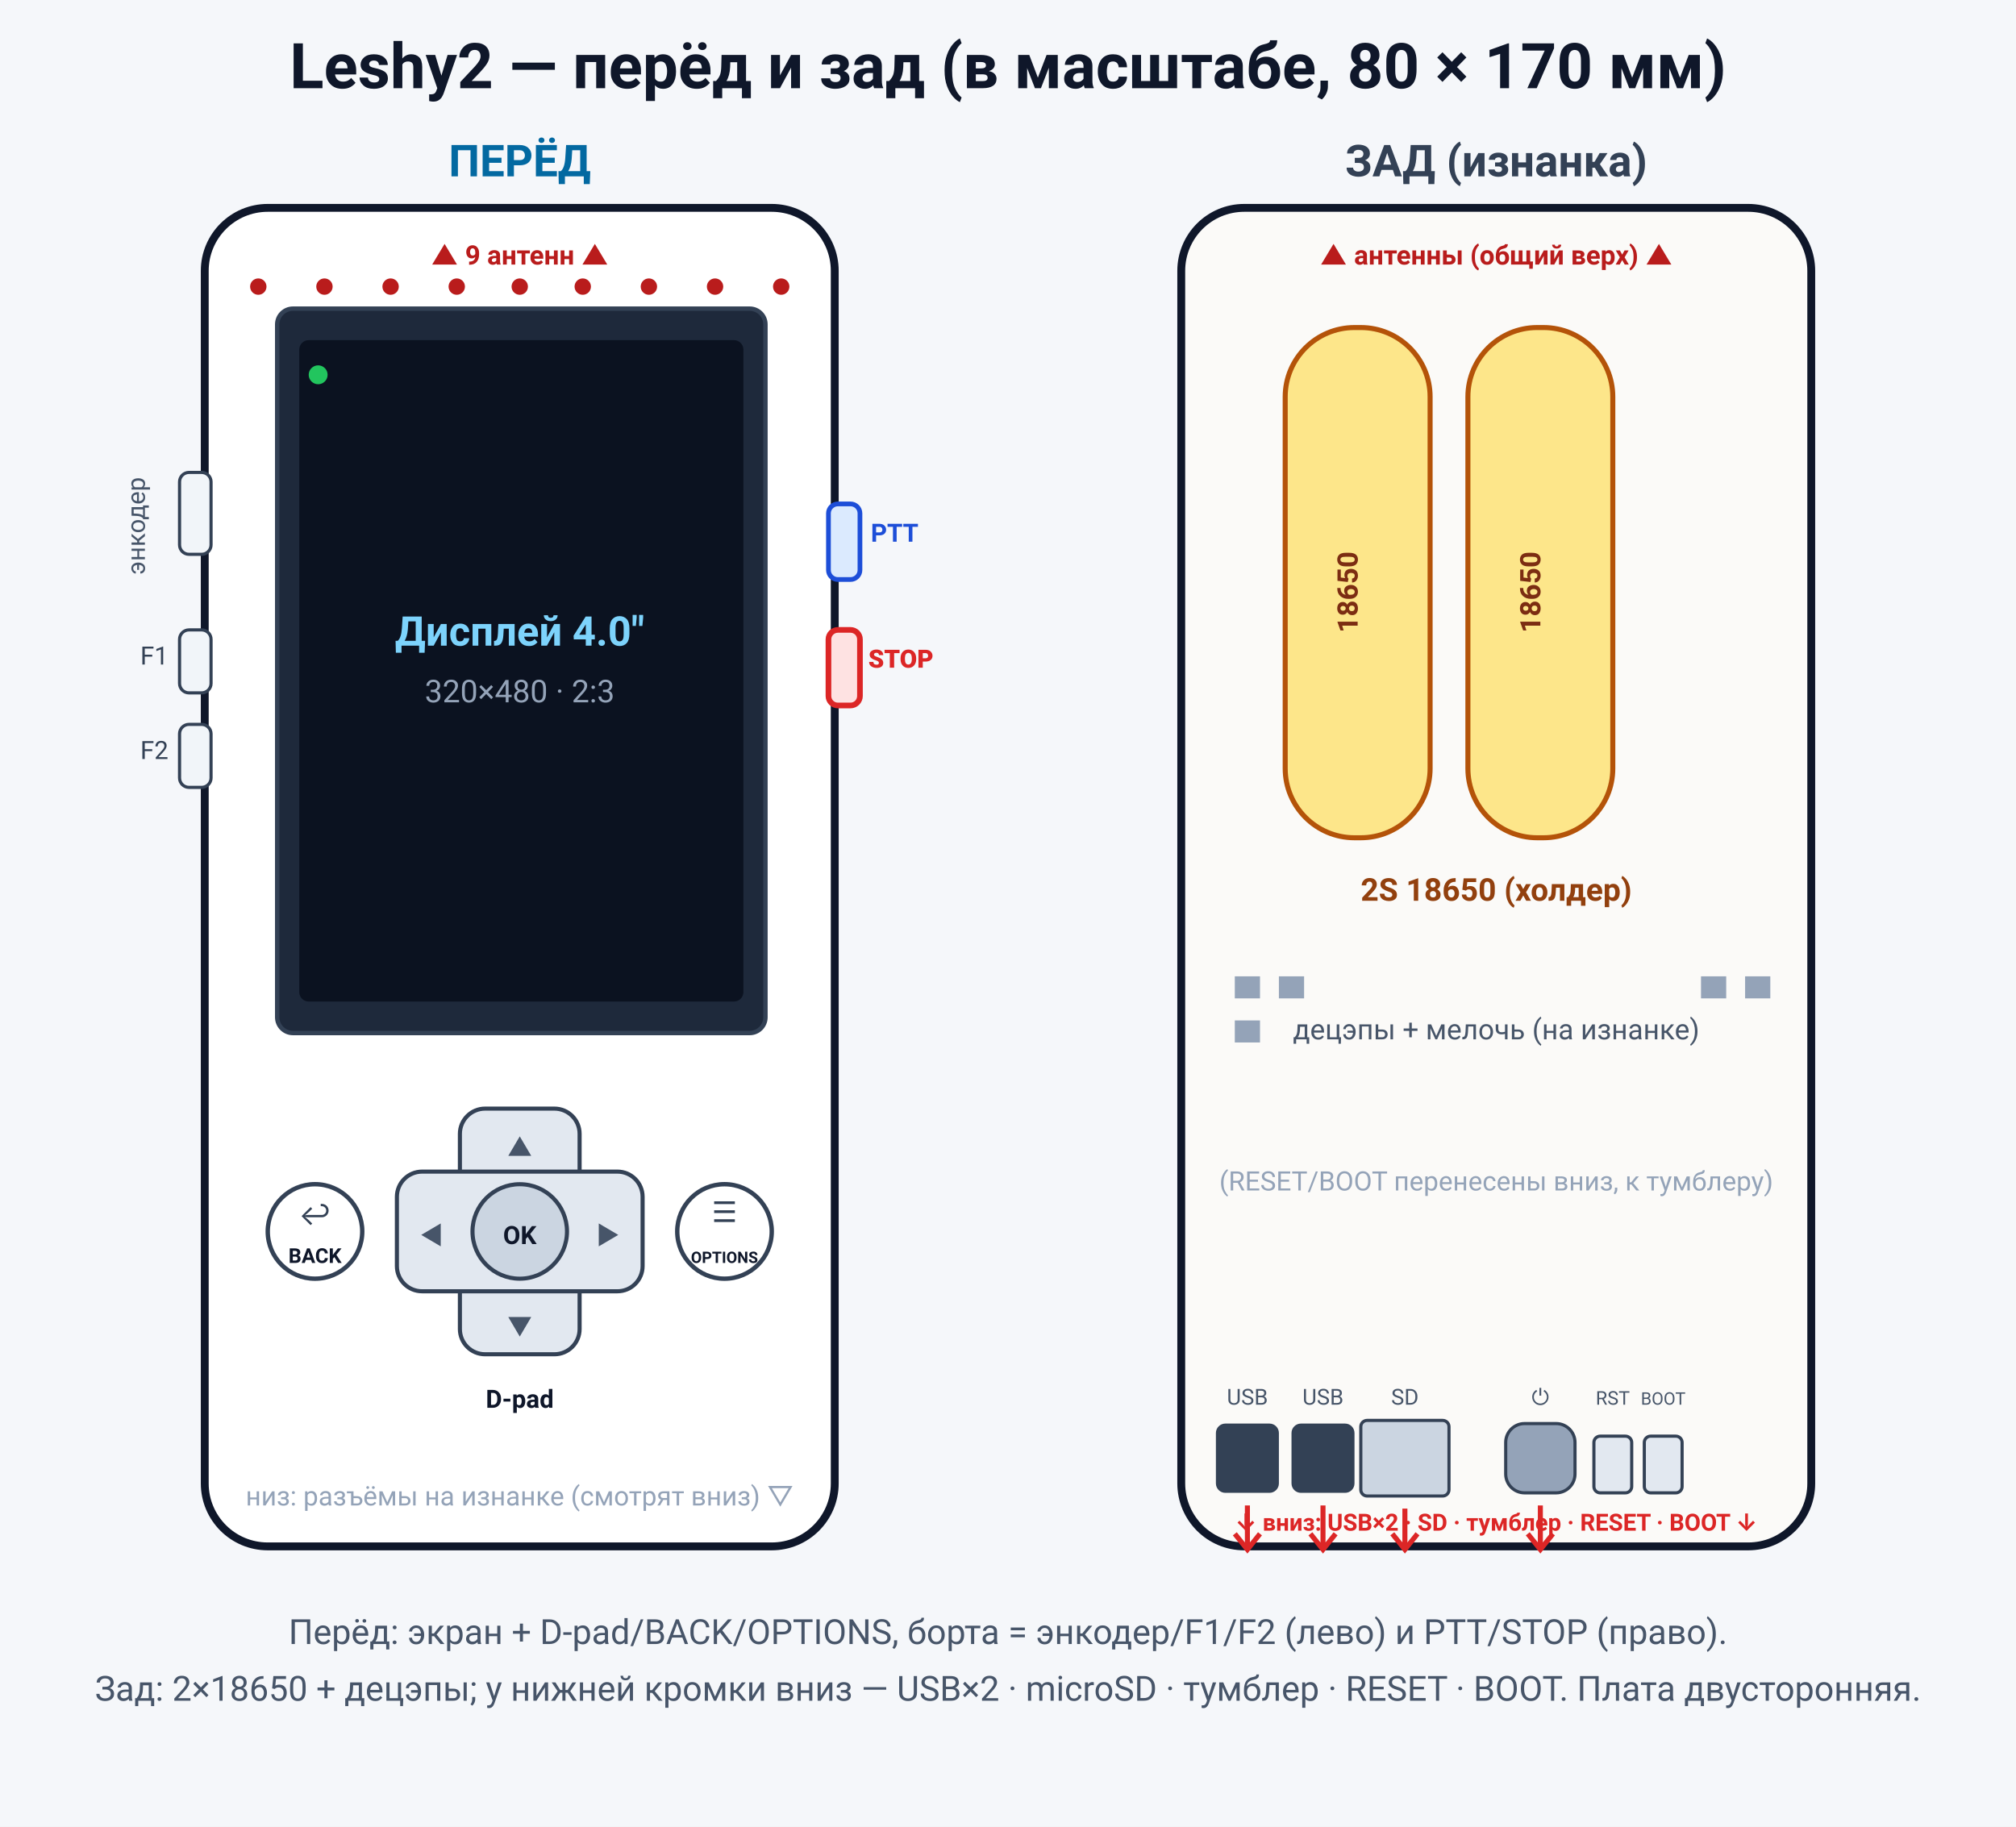
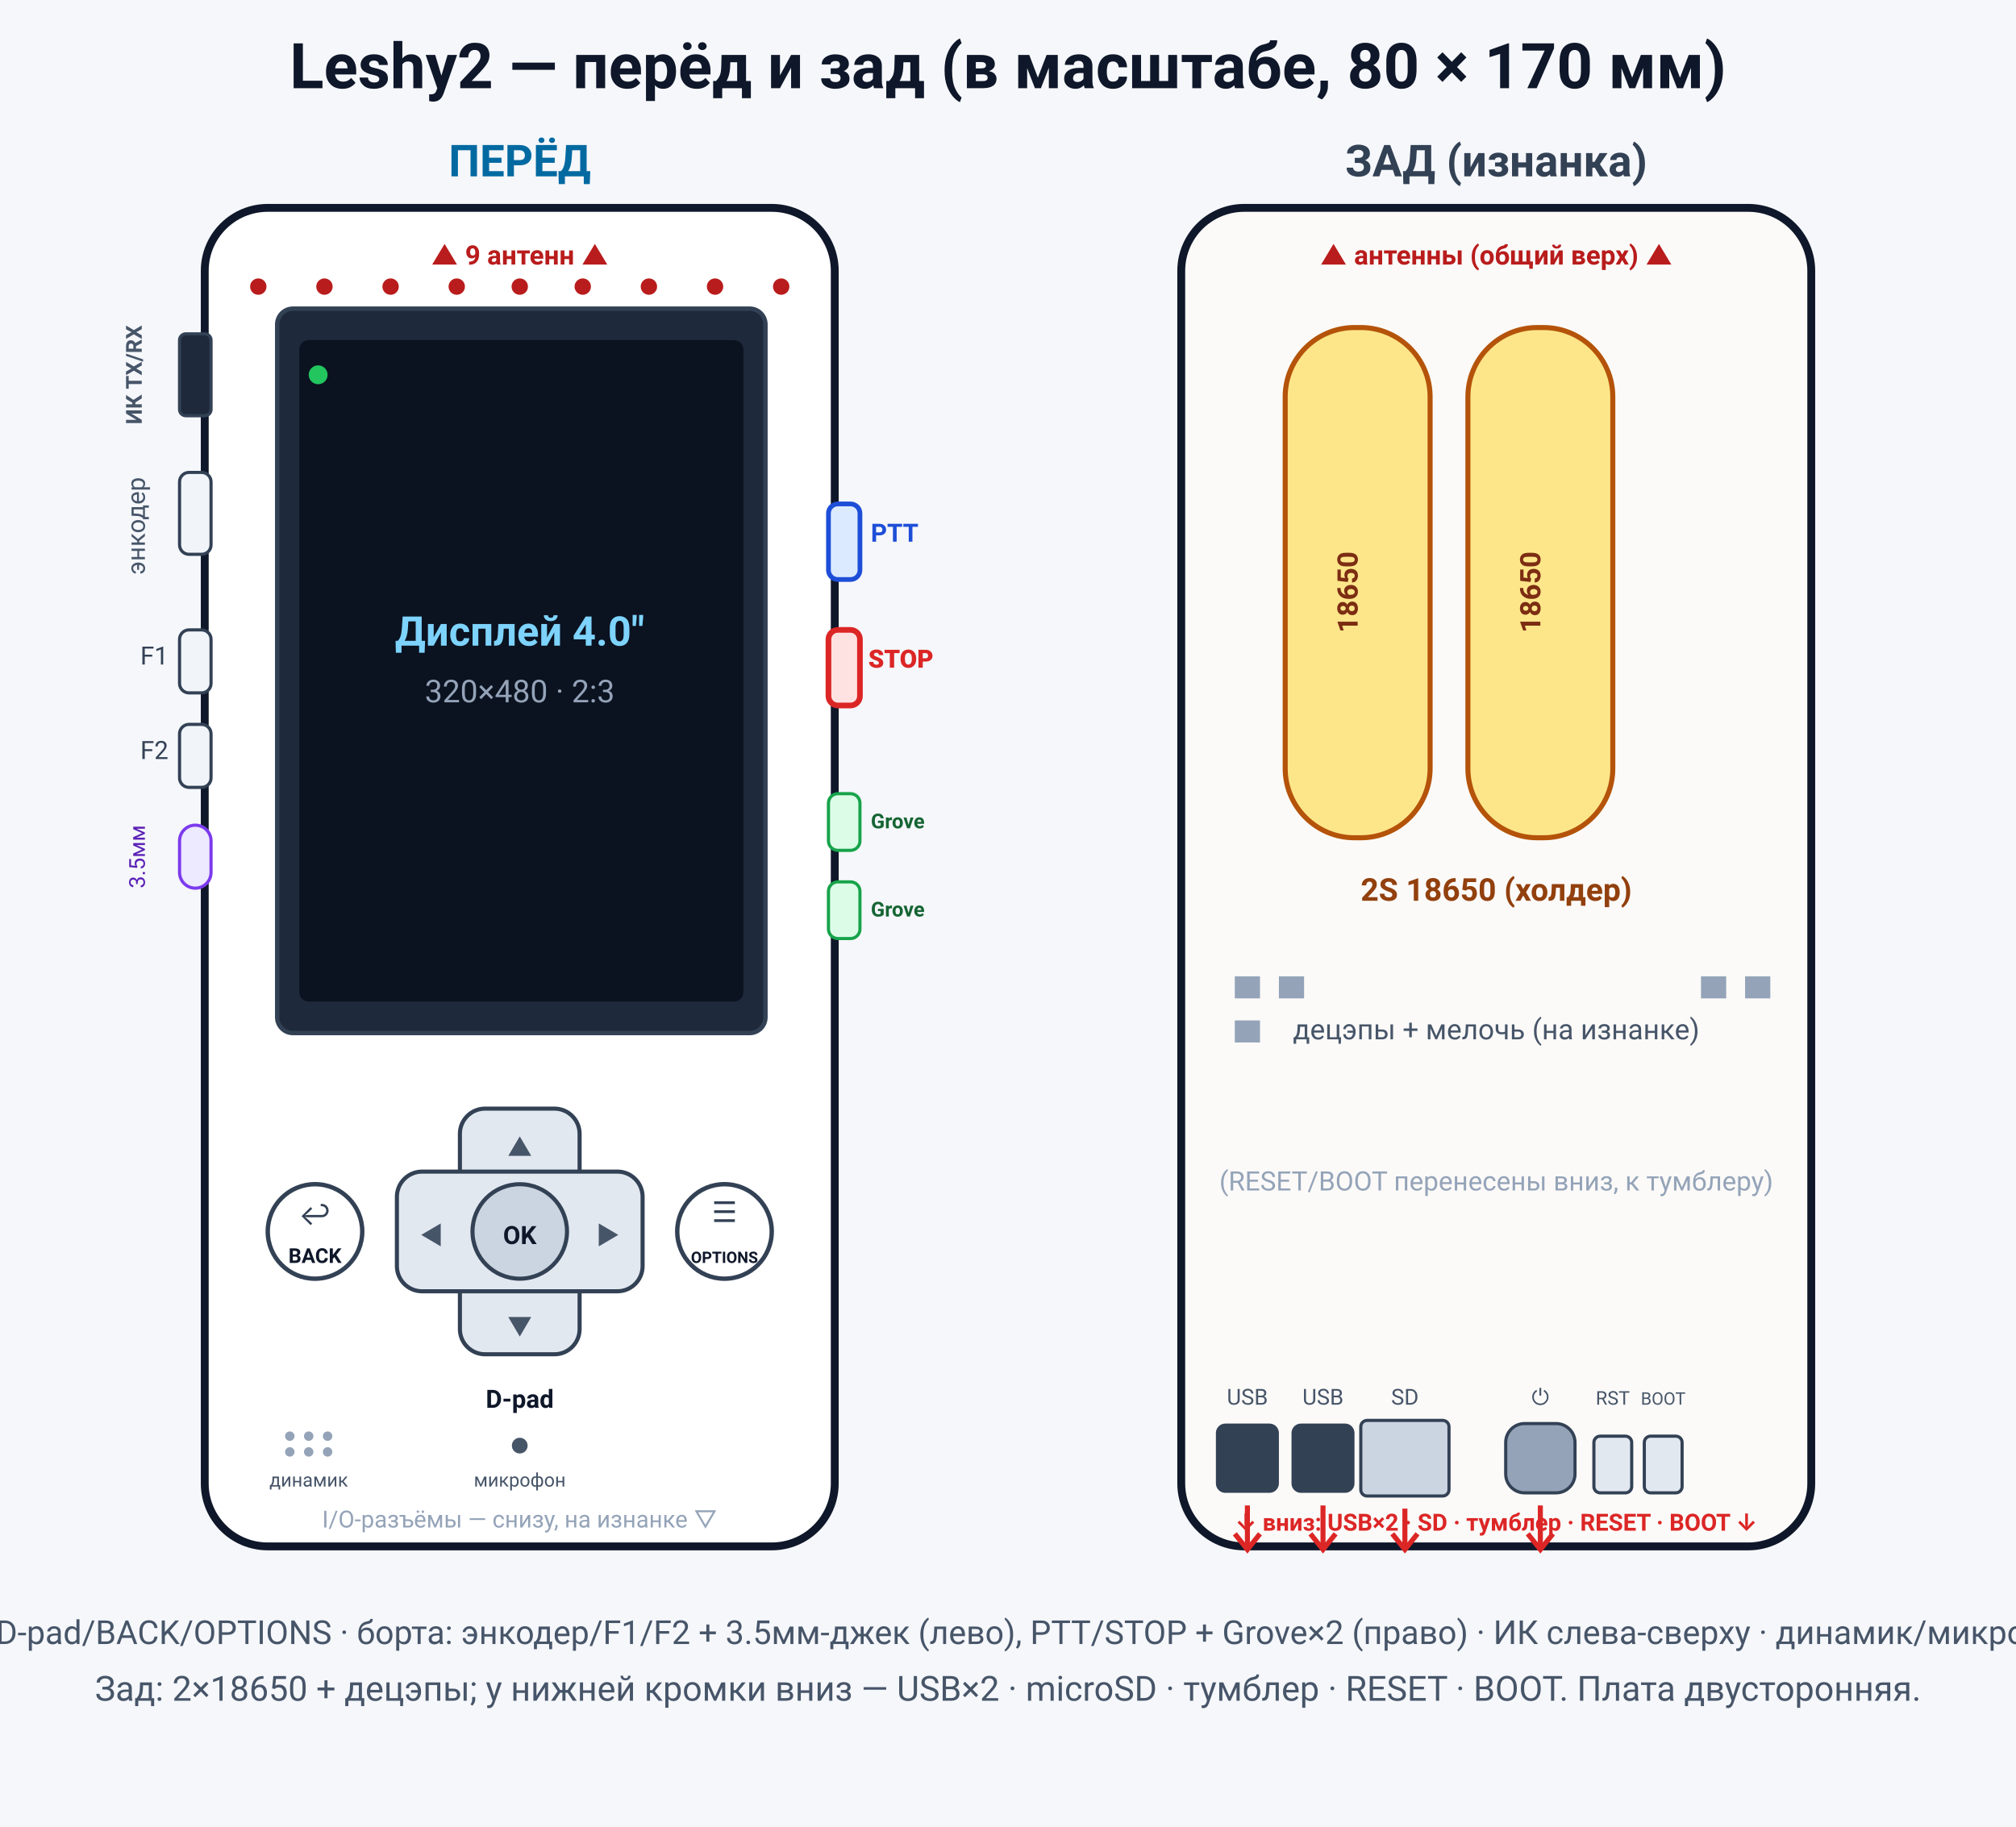
<svg xmlns="http://www.w3.org/2000/svg" viewBox="0 0 640 580" font-family="-apple-system,Segoe UI,Roboto,sans-serif">
  <rect width="640" height="580" fill="#f5f7fa" />
  <text x="320" y="28" text-anchor="middle" font-size="20" font-weight="700" fill="#0f172a">Leshy2 — перёд и зад (в масштабе, 80 × 170 мм)</text>
  <text x="165" y="56" text-anchor="middle" font-size="14" font-weight="700" fill="#0369a1">ПЕРЁД</text>
  <rect x="65" y="66" width="200" height="425" rx="20" fill="#ffffff" stroke="#0f172a" stroke-width="2.5" />
  <text x="165" y="84" text-anchor="middle" font-size="8.5" font-weight="600" fill="#b91c1c">▲ 9 антенн ▲</text>
  <g fill="#b91c1c">
    <circle cx="82" cy="91" r="2.6" />
    <circle cx="103" cy="91" r="2.6" />
    <circle cx="124" cy="91" r="2.6" />
    <circle cx="145" cy="91" r="2.6" />
    <circle cx="165" cy="91" r="2.6" />
    <circle cx="185" cy="91" r="2.6" />
    <circle cx="206" cy="91" r="2.6" />
    <circle cx="227" cy="91" r="2.6" />
    <circle cx="248" cy="91" r="2.6" />
  </g>
  <rect x="88" y="98" width="155" height="230" rx="5" fill="#1e293b" stroke="#334155" stroke-width="1.4" />
  <rect x="95" y="108" width="141" height="210" rx="3" fill="#0b1220" />
  <text x="165" y="205" text-anchor="middle" font-size="13" font-weight="700" fill="#7dd3fc">Дисплей 4.0″</text>
  <text x="165" y="223" text-anchor="middle" font-size="10" fill="#94a3b8">320×480 · 2:3</text>
  <circle cx="101" cy="119" r="3" fill="#22c55e" />
  <rect x="146" y="352" width="38" height="78" rx="8" fill="#e2e8f0" stroke="#334155" stroke-width="1.3" />
  <rect x="126" y="372" width="78" height="38" rx="8" fill="#e2e8f0" stroke="#334155" stroke-width="1.3" />
  <circle cx="165" cy="391" r="15" fill="#cbd5e1" stroke="#334155" stroke-width="1.3" />
  <text x="165" y="395" text-anchor="middle" font-size="8" font-weight="700" fill="#0f172a">OK</text>
  <text x="165" y="367" text-anchor="middle" font-size="8" fill="#475569">▲</text>
  <text x="165" y="424" text-anchor="middle" font-size="8" fill="#475569">▼</text>
  <text x="137" y="395" text-anchor="middle" font-size="8" fill="#475569">◀</text>
  <text x="193" y="395" text-anchor="middle" font-size="8" fill="#475569">▶</text>
  <text x="165" y="447" text-anchor="middle" font-size="8" font-weight="700" fill="#0f172a">D-pad</text>
  <circle cx="100" cy="391" r="15" fill="#fff" stroke="#334155" stroke-width="1.4" />
  <text x="100" y="389" text-anchor="middle" font-size="9" fill="#334155">↩</text>
  <text x="100" y="401" text-anchor="middle" font-size="6.5" font-weight="700" fill="#0f172a">BACK</text>
  <circle cx="230" cy="391" r="15" fill="#fff" stroke="#334155" stroke-width="1.4" />
  <text x="230" y="388" text-anchor="middle" font-size="9" fill="#334155">☰</text>
  <text x="230" y="401" text-anchor="middle" font-size="5" font-weight="700" fill="#0f172a">OPTIONS</text>
+   <rect x="57" y="106" width="10" height="26" rx="2" fill="#1e293b" stroke="#334155" />
+   <text x="45" y="119" text-anchor="middle" font-size="7" font-weight="600" fill="#475569" transform="rotate(-90 45 119)">ИК TX/RX</text>
  <rect x="57" y="150" width="10" height="26" rx="3" fill="#f1f5f9" stroke="#334155" />
  <text x="46" y="167" text-anchor="middle" font-size="8" fill="#475569" transform="rotate(-90 46 167)">энкодер</text>
  <rect x="57" y="200" width="10" height="20" rx="3" fill="#f1f5f9" stroke="#334155" />
  <text x="49" y="211" text-anchor="middle" font-size="8" fill="#334155">F1</text>
  <rect x="57" y="230" width="10" height="20" rx="3" fill="#f1f5f9" stroke="#334155" />
  <text x="49" y="241" text-anchor="middle" font-size="8" fill="#334155">F2</text>
+   <rect x="57" y="262" width="10" height="20" rx="5" fill="#ede9fe" stroke="#7c3aed" />
+   <text x="46" y="272" text-anchor="middle" font-size="7" fill="#5b21b6" transform="rotate(-90 46 272)">3.5мм</text>
  <rect x="263" y="160" width="10" height="24" rx="3" fill="#dbeafe" stroke="#1d4ed8" stroke-width="1.5" />
  <text x="284" y="172" text-anchor="middle" font-size="8" font-weight="700" fill="#1d4ed8">PTT</text>
  <rect x="263" y="200" width="10" height="24" rx="3" fill="#fee2e2" stroke="#dc2626" stroke-width="1.8" />
  <text x="286" y="212" text-anchor="middle" font-size="8" font-weight="800" fill="#dc2626">STOP</text>
-   <text x="165" y="478" text-anchor="middle" font-size="8.5" fill="#94a3b8">низ: разъёмы на изнанке (смотрят вниз) ▽</text>
+   <rect x="263" y="252" width="10" height="18" rx="3" fill="#dcfce7" stroke="#16a34a" />
+   <text x="285" y="263" text-anchor="middle" font-size="6.5" font-weight="700" fill="#166534">Grove</text>
+   <rect x="263" y="280" width="10" height="18" rx="3" fill="#dcfce7" stroke="#16a34a" />
+   <text x="285" y="291" text-anchor="middle" font-size="6.5" font-weight="700" fill="#166534">Grove</text>
+   <g fill="#94a3b8">
+     <circle cx="92" cy="456" r="1.5" />
+     <circle cx="98" cy="456" r="1.5" />
+     <circle cx="104" cy="456" r="1.5" />
+     <circle cx="92" cy="461" r="1.5" />
+     <circle cx="98" cy="461" r="1.5" />
+     <circle cx="104" cy="461" r="1.5" />
+   </g>
+   <text x="98" y="472" text-anchor="middle" font-size="6" fill="#475569">динамик</text>
+   <circle cx="165" cy="459" r="2.5" fill="#475569" />
+   <text x="165" y="472" text-anchor="middle" font-size="6" fill="#475569">микрофон</text>
+   <text x="165" y="485" text-anchor="middle" font-size="7.5" fill="#94a3b8">I/O-разъёмы — снизу, на изнанке ▽</text>
  <text x="475" y="56" text-anchor="middle" font-size="14" font-weight="700" fill="#334155">ЗАД (изнанка)</text>
  <rect x="375" y="66" width="200" height="425" rx="20" fill="#fbfaf8" stroke="#0f172a" stroke-width="2.5" />
  <text x="475" y="84" text-anchor="middle" font-size="8.5" font-weight="600" fill="#b91c1c">▲ антенны (общий верх) ▲</text>
  <rect x="408" y="104" width="46" height="162" rx="22" fill="#fde68a" stroke="#b45309" stroke-width="1.6" />
  <rect x="466" y="104" width="46" height="162" rx="22" fill="#fde68a" stroke="#b45309" stroke-width="1.6" />
  <text x="431" y="188" text-anchor="middle" font-size="9" font-weight="700" fill="#7c2d12" transform="rotate(-90 431 188)">18650</text>
  <text x="489" y="188" text-anchor="middle" font-size="9" font-weight="700" fill="#7c2d12" transform="rotate(-90 489 188)">18650</text>
  <text x="475" y="286" text-anchor="middle" font-size="10" font-weight="700" fill="#92400e">2S 18650 (холдер)</text>
  <g fill="#94a3b8">
    <rect x="392" y="310" width="8" height="7" />
    <rect x="406" y="310" width="8" height="7" />
    <rect x="392" y="324" width="8" height="7" />
    <rect x="540" y="310" width="8" height="7" />
    <rect x="554" y="310" width="8" height="7" />
  </g>
  <text x="475" y="330" text-anchor="middle" font-size="9" fill="#475569">децэпы + мелочь (на изнанке)</text>
  <text x="475" y="378" text-anchor="middle" font-size="8.5" fill="#94a3b8">(RESET/BOOT перенесены вниз, к тумблеру)</text>
  <rect x="386" y="452" width="20" height="22" rx="3" fill="#334155" />
  <rect x="410" y="452" width="20" height="22" rx="3" fill="#334155" />
  <rect x="432" y="451" width="28" height="24" rx="2" fill="#cbd5e1" stroke="#334155" />
  <rect x="478" y="452" width="22" height="22" rx="6" fill="#94a3b8" stroke="#334155" />
  <rect x="506" y="456" width="12" height="18" rx="2" fill="#e2e8f0" stroke="#334155" />
  <rect x="522" y="456" width="12" height="18" rx="2" fill="#e2e8f0" stroke="#334155" />
  <text x="396" y="446" text-anchor="middle" font-size="7" fill="#475569">USB</text>
  <text x="420" y="446" text-anchor="middle" font-size="7" fill="#475569">USB</text>
  <text x="446" y="446" text-anchor="middle" font-size="7" fill="#475569">SD</text>
  <text x="489" y="446" text-anchor="middle" font-size="7" fill="#475569">⏻</text>
  <text x="512" y="446" text-anchor="middle" font-size="6" fill="#475569">RST</text>
  <text x="528" y="446" text-anchor="middle" font-size="5.5" fill="#475569">BOOT</text>
  <g stroke="#dc2626" stroke-width="1.6" fill="none">
    <path d="M396 478 L396 491" />
    <path d="M392 487 L396 492 L400 487" />
    <path d="M420 478 L420 491" />
    <path d="M416 487 L420 492 L424 487" />
    <path d="M446 479 L446 491" />
    <path d="M442 487 L446 492 L450 487" />
    <path d="M489 478 L489 491" />
    <path d="M485 487 L489 492 L493 487" />
  </g>
  <text x="475" y="486" text-anchor="middle" font-size="7.5" font-weight="700" fill="#dc2626">↓ вниз: USB×2 · SD · тумблер · RESET · BOOT ↓</text>
-   <text x="320" y="522" text-anchor="middle" font-size="11" fill="#475569">Перёд: экран + D-pad/BACK/OPTIONS, борта = энкодер/F1/F2 (лево) и PTT/STOP (право).</text>
+   <text x="320" y="522" text-anchor="middle" font-size="10.5" fill="#475569">Перёд: экран + D-pad/BACK/OPTIONS · борта: энкодер/F1/F2 + 3.5мм-джек (лево), PTT/STOP + Grove×2 (право) · ИК слева-сверху · динамик/микрофон на переде.</text>
  <text x="320" y="540" text-anchor="middle" font-size="11" fill="#475569">Зад: 2×18650 + децэпы; у нижней кромки вниз — USB×2 · microSD · тумблер · RESET · BOOT. Плата двусторонняя.</text>
</svg>
